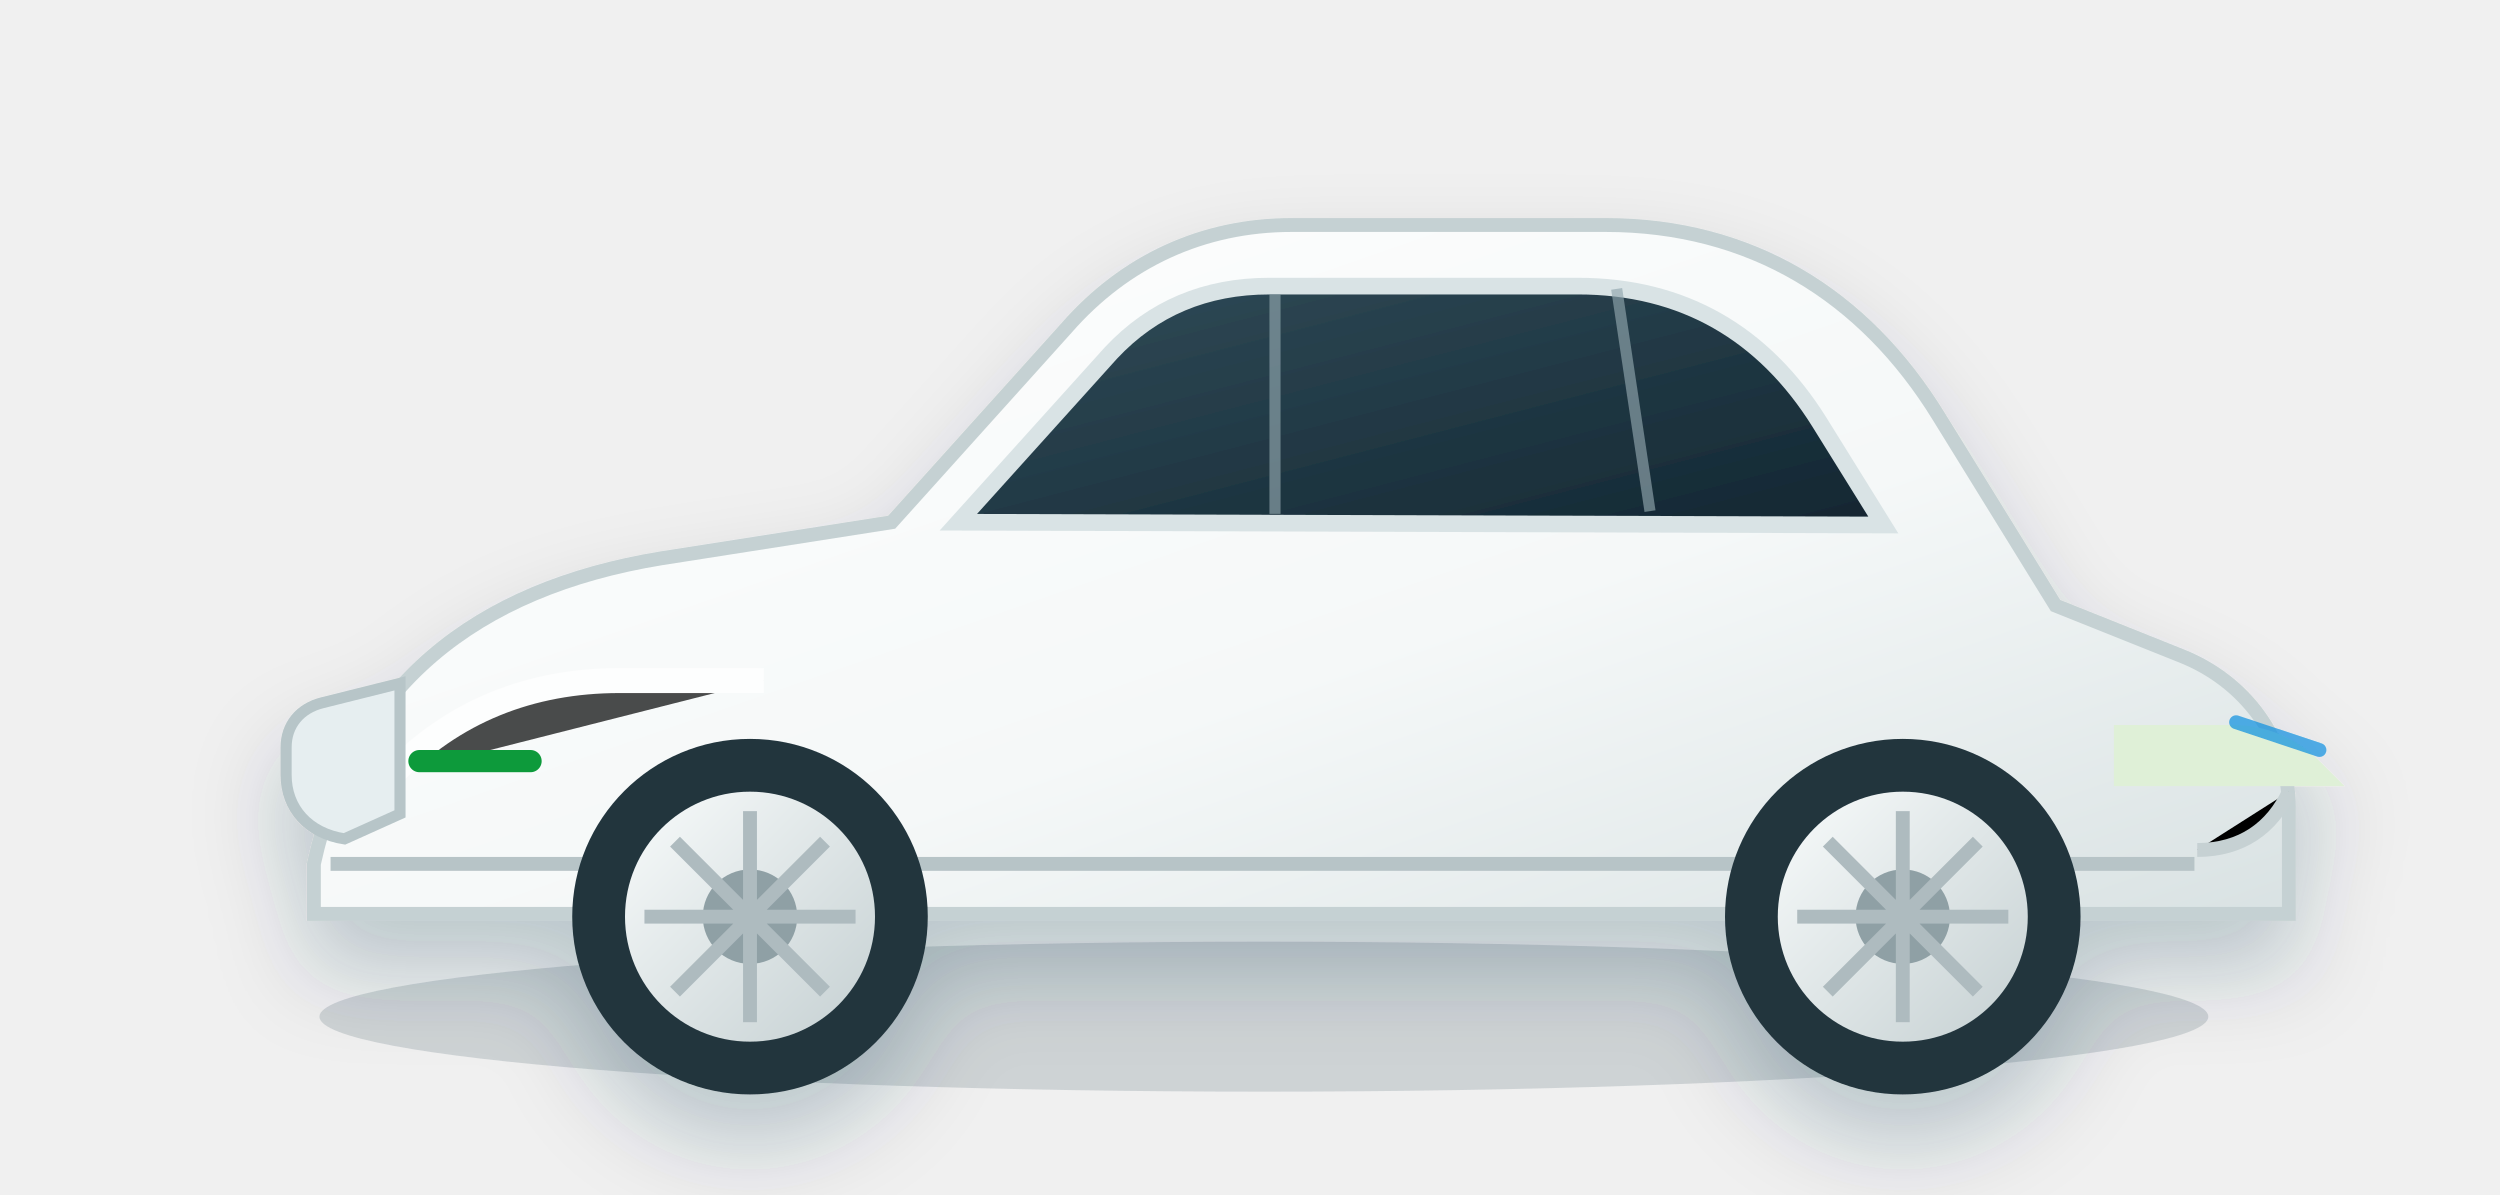
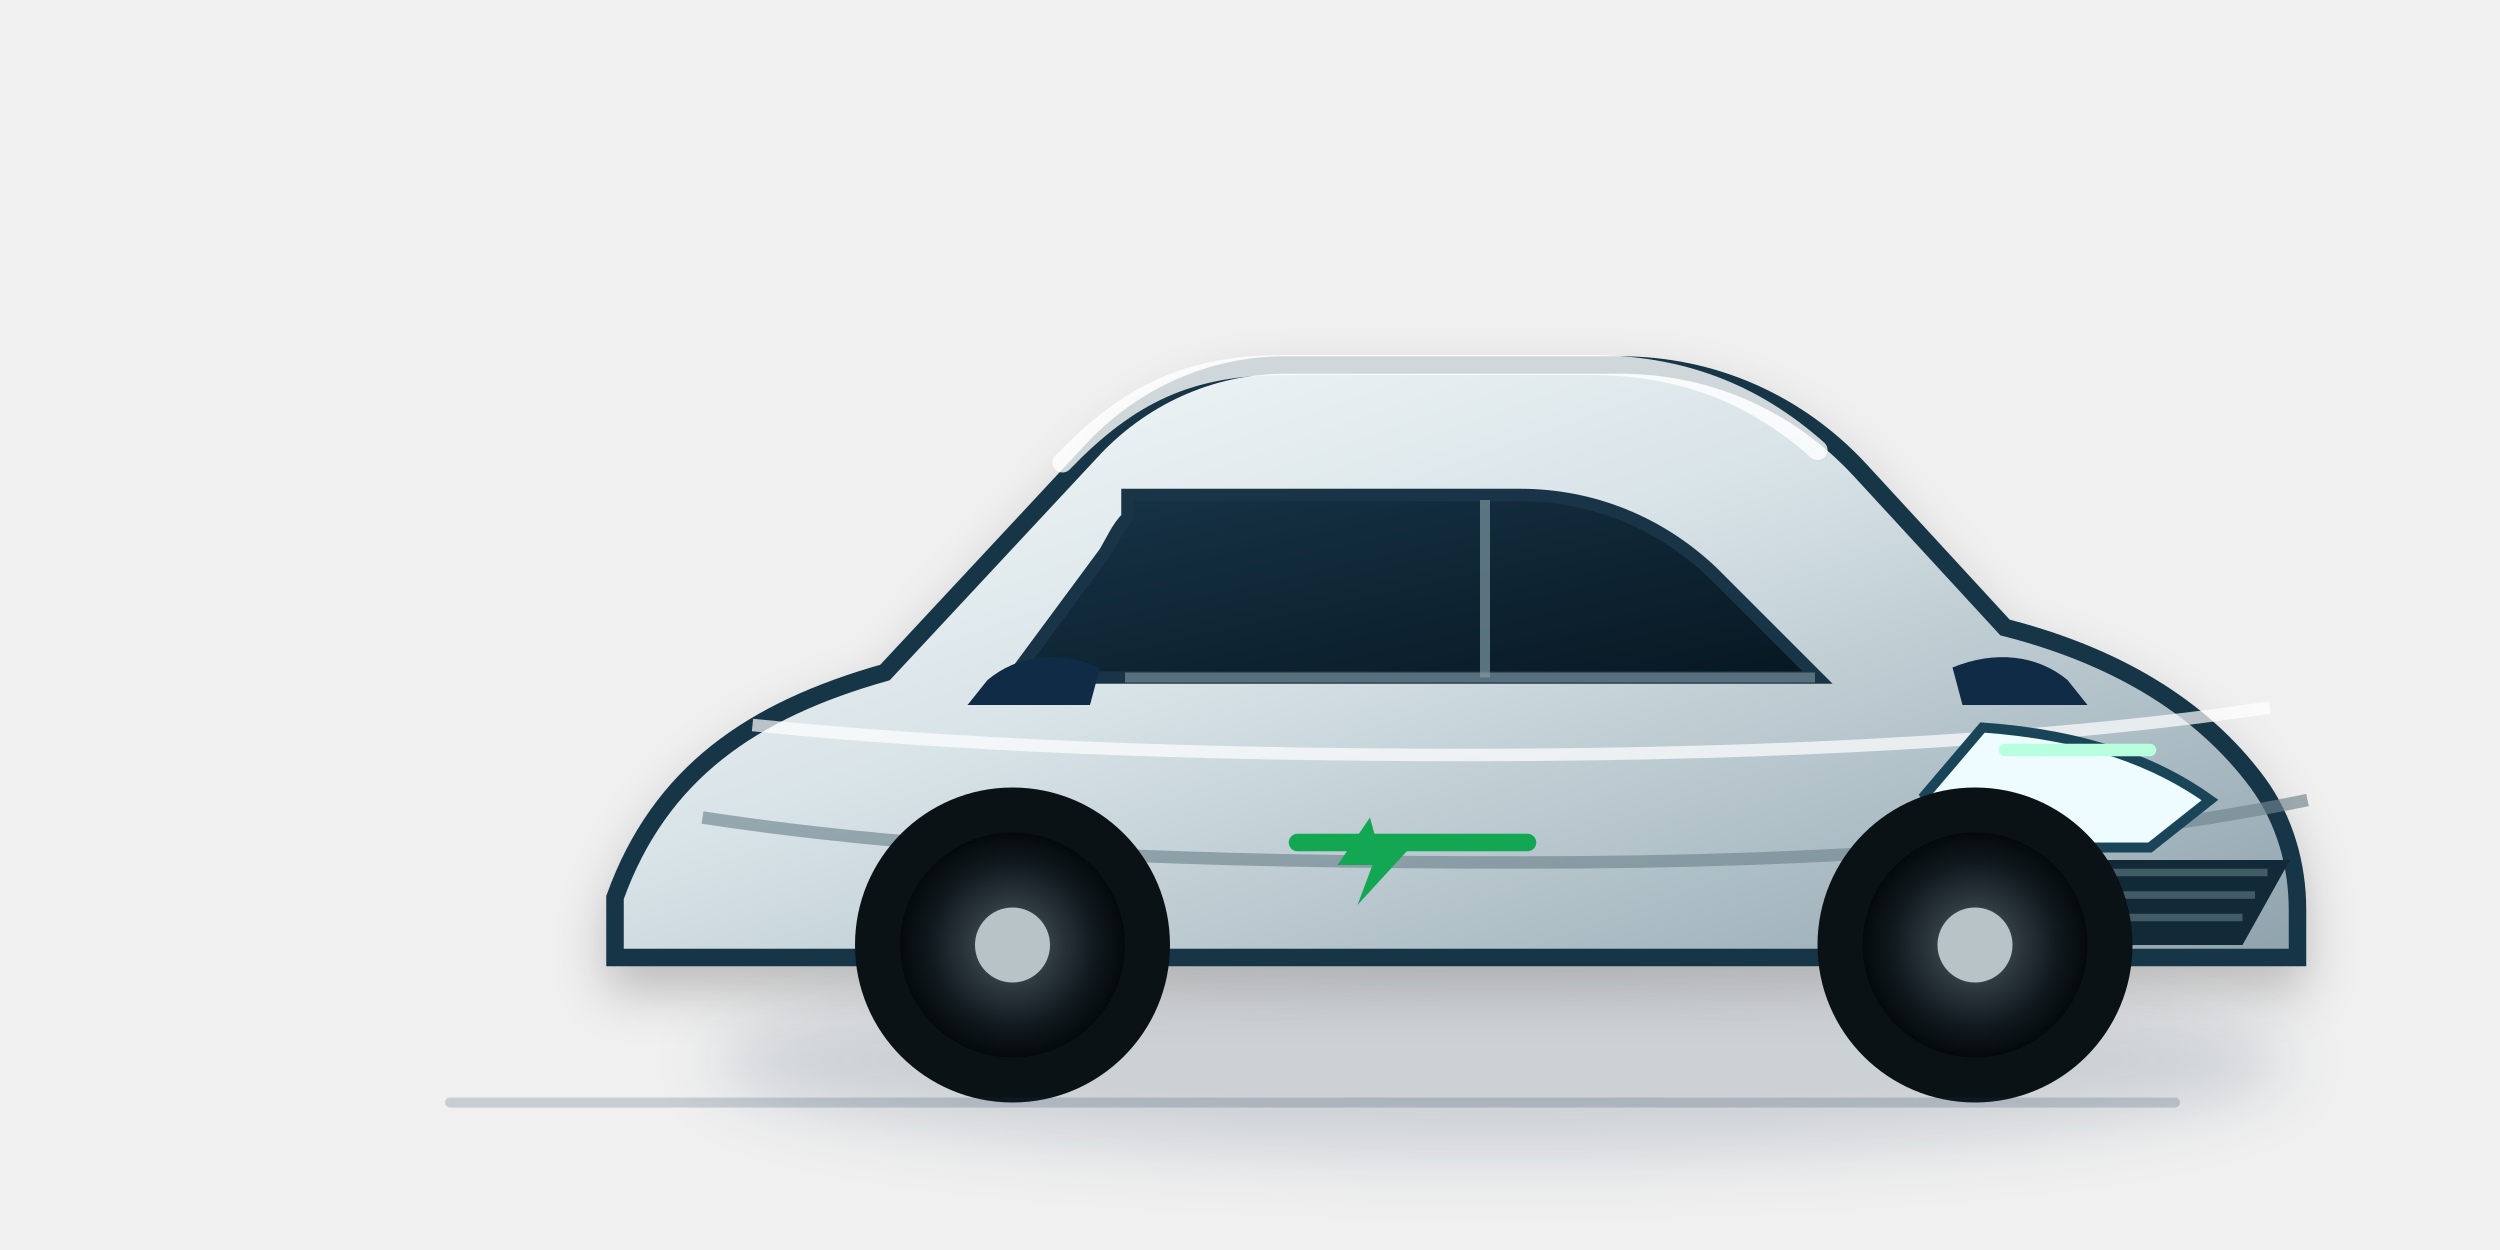
- <svg xmlns="http://www.w3.org/2000/svg" viewBox="0 0 900 430">
+ <svg xmlns="http://www.w3.org/2000/svg" viewBox="0 0 1000 500" role="img" aria-labelledby="title desc">
  <defs>
    <linearGradient id="body" x1="0" y1="0" x2="1" y2="1">
-       <stop offset="0" stop-color="#ffffff" />
-       <stop offset=".58" stop-color="#f5f8f8" />
-       <stop offset="1" stop-color="#d9e2e3" />
+       <stop offset="0" stop-color="#f8fbfc" />
+       <stop offset=".42" stop-color="#d9e4e8" />
+       <stop offset="1" stop-color="#8fa3ad" />
    </linearGradient>
    <linearGradient id="glass" x1="0" y1="0" x2="1" y2="1">
-       <stop offset="0" stop-color="#314c59" />
-       <stop offset="1" stop-color="#122631" />
+       <stop offset="0" stop-color="#173448" />
+       <stop offset="1" stop-color="#071721" />
    </linearGradient>
-     <linearGradient id="rim" x1="0" y1="0" x2="1" y2="1">
-       <stop offset="0" stop-color="#f8fbfb" />
-       <stop offset="1" stop-color="#c5d0d2" />
+     <linearGradient id="trim" x1="0" y1="0" x2="1" y2="0">
+       <stop offset="0" stop-color="#102b46" />
+       <stop offset="1" stop-color="#274b60" />
    </linearGradient>
-     <filter id="shadow" x="-20%" y="-20%" width="140%" height="160%">
-       <feDropShadow dx="0" dy="18" stdDeviation="16" flood-color="#17394a" flood-opacity=".22" />
+     <radialGradient id="wheel">
+       <stop offset="0" stop-color="#8e9aa0" />
+       <stop offset=".35" stop-color="#303b42" />
+       <stop offset=".72" stop-color="#111a1f" />
+       <stop offset="1" stop-color="#05090b" />
+     </radialGradient>
+     <filter id="shadow" x="-30%" y="-30%" width="160%" height="180%">
+       <feGaussianBlur stdDeviation="13" />
+     </filter>
+     <filter id="soft" x="-20%" y="-20%" width="140%" height="140%">
+       <feDropShadow dx="0" dy="10" stdDeviation="10" flood-opacity=".22" />
    </filter>
  </defs>
-   <ellipse cx="455" cy="366" rx="340" ry="27" fill="#183747" opacity=".16" />
-   <g filter="url(#shadow)">
-     <path d="M113 311c14-64 58-99 125-110l83-13 63-70c21-24 49-37 81-37h113c52 0 93 25 120 69l42 68 45 18c23 9 39 30 39 55v38H113z" fill="url(#body)" stroke="#c5d1d3" stroke-width="5" />
-     <path d="M345 188l55-61c15-16 34-24 57-24h111c38 0 67 17 87 49l23 37z" fill="url(#glass)" stroke="#d9e3e5" stroke-width="6" />
-     <path d="M459 106v79M582 104l12 80" stroke="#90a6ae" stroke-width="4" opacity=".65" />
-     <path d="M119 311h671" stroke="#b7c4c7" stroke-width="5" />
-     <path d="M141 279c22-23 50-34 82-34h52" stroke="#ffffff" stroke-width="9" opacity=".7" />
-     <path d="M761 261h43c12 0 23 5 31 13l9 9h-83z" fill="#dff0d7" />
-     <path d="M151 274h40" stroke="#0d9a3a" stroke-width="8" stroke-linecap="round" />
-     <path d="M805 260l30 10" stroke="#0b8fdf" stroke-width="5" stroke-linecap="round" opacity=".7" />
-     <g>
-       <circle cx="270" cy="330" r="64" fill="#22353e" />
-       <circle cx="270" cy="330" r="45" fill="url(#rim)" />
-       <circle cx="270" cy="330" r="17" fill="#8fa0a5" />
-       <path d="M270 292v76M232 330h76M243 303l54 54M297 303l-54 54" stroke="#aebbbf" stroke-width="5" />
-     </g>
-     <g>
-       <circle cx="685" cy="330" r="64" fill="#22353e" />
-       <circle cx="685" cy="330" r="45" fill="url(#rim)" />
-       <circle cx="685" cy="330" r="17" fill="#8fa0a5" />
-       <path d="M685 292v76M647 330h76M658 303l54 54M712 303l-54 54" stroke="#aebbbf" stroke-width="5" />
-     </g>
-     <path d="M124 302c-13-2-21-11-21-23v-10c0-8 5-14 13-16l28-7v47z" fill="#e6eef0" stroke="#b7c5c8" stroke-width="4" />
-     <path d="M791 306c16 0 27-8 33-21" stroke="#c6d1d3" stroke-width="5" />
-   </g>
+   <ellipse cx="600" cy="424" rx="315" ry="38" fill="#102b46" opacity=".16" filter="url(#shadow)" />
+   <path d="M246 359c18-50 55-75 108-90l82-88c20-22 48-35 78-35h134c37 0 71 15 96 42l58 63c43 11 78 31 101 62 11 15 16 33 16 51v19H246Z" fill="url(#body)" stroke="#183446" stroke-width="7" filter="url(#soft)" />
+   <path d="M451 198h157c29 0 56 11 77 31l42 42H405l37-50c3-5 5-10 9-14Z" fill="url(#glass)" stroke="#183446" stroke-width="5" />
+   <path d="M594 200v71" stroke="#6d8792" stroke-width="4" opacity=".8" />
+   <path d="M450 271h276" stroke="#8da0a8" stroke-width="4" opacity=".55" />
+   <path d="M425 185c27-28 51-39 89-39h122c36 0 65 11 91 34" fill="none" stroke="#ffffff" stroke-width="8" opacity=".8" stroke-linecap="round" />
+   <path d="M281 327c91 14 198 18 329 18 126 0 231-8 313-25" fill="none" stroke="#70858f" stroke-width="5" opacity=".65" />
+   <path d="M301 290c79 8 174 12 287 12 129 0 240-7 320-19" fill="none" stroke="#ffffff" stroke-width="5" opacity=".7" />
+   <path d="M793 291c42 3 70 14 91 29l-24 19h-76l-14-21z" fill="#eefcff" stroke="#1a4558" stroke-width="4" />
+   <path d="M802 300h58" stroke="#b7ffdf" stroke-width="5" stroke-linecap="round" />
+   <path d="M824 344h92l-19 34h-67z" fill="#122a38" />
+   <path d="M834 349h73M829 358h73M824 367h73" stroke="#5b747f" stroke-width="3" opacity=".65" />
+   <path d="M440 267c-17-7-33-5-45 5l-8 10h49z" fill="#102b46" />
+   <path d="M781 267c17-7 34-5 46 5l8 10h-50z" fill="#102b46" />
+   <circle cx="405" cy="378" r="63" fill="#0b1216" />
+   <circle cx="405" cy="378" r="45" fill="url(#wheel)" />
+   <circle cx="405" cy="378" r="15" fill="#b8c3c7" />
+   <circle cx="790" cy="378" r="63" fill="#0b1216" />
+   <circle cx="790" cy="378" r="45" fill="url(#wheel)" />
+   <circle cx="790" cy="378" r="15" fill="#b8c3c7" />
+   <path d="M519 337h92" stroke="#13a653" stroke-width="7" stroke-linecap="round" />
+   <path d="M548 327 535 346h14l-6 16 22-24h-14z" fill="#13a653" />
+   <path d="M180 441h690" stroke="#102b46" stroke-width="4" stroke-linecap="round" opacity=".18" />
</svg>
